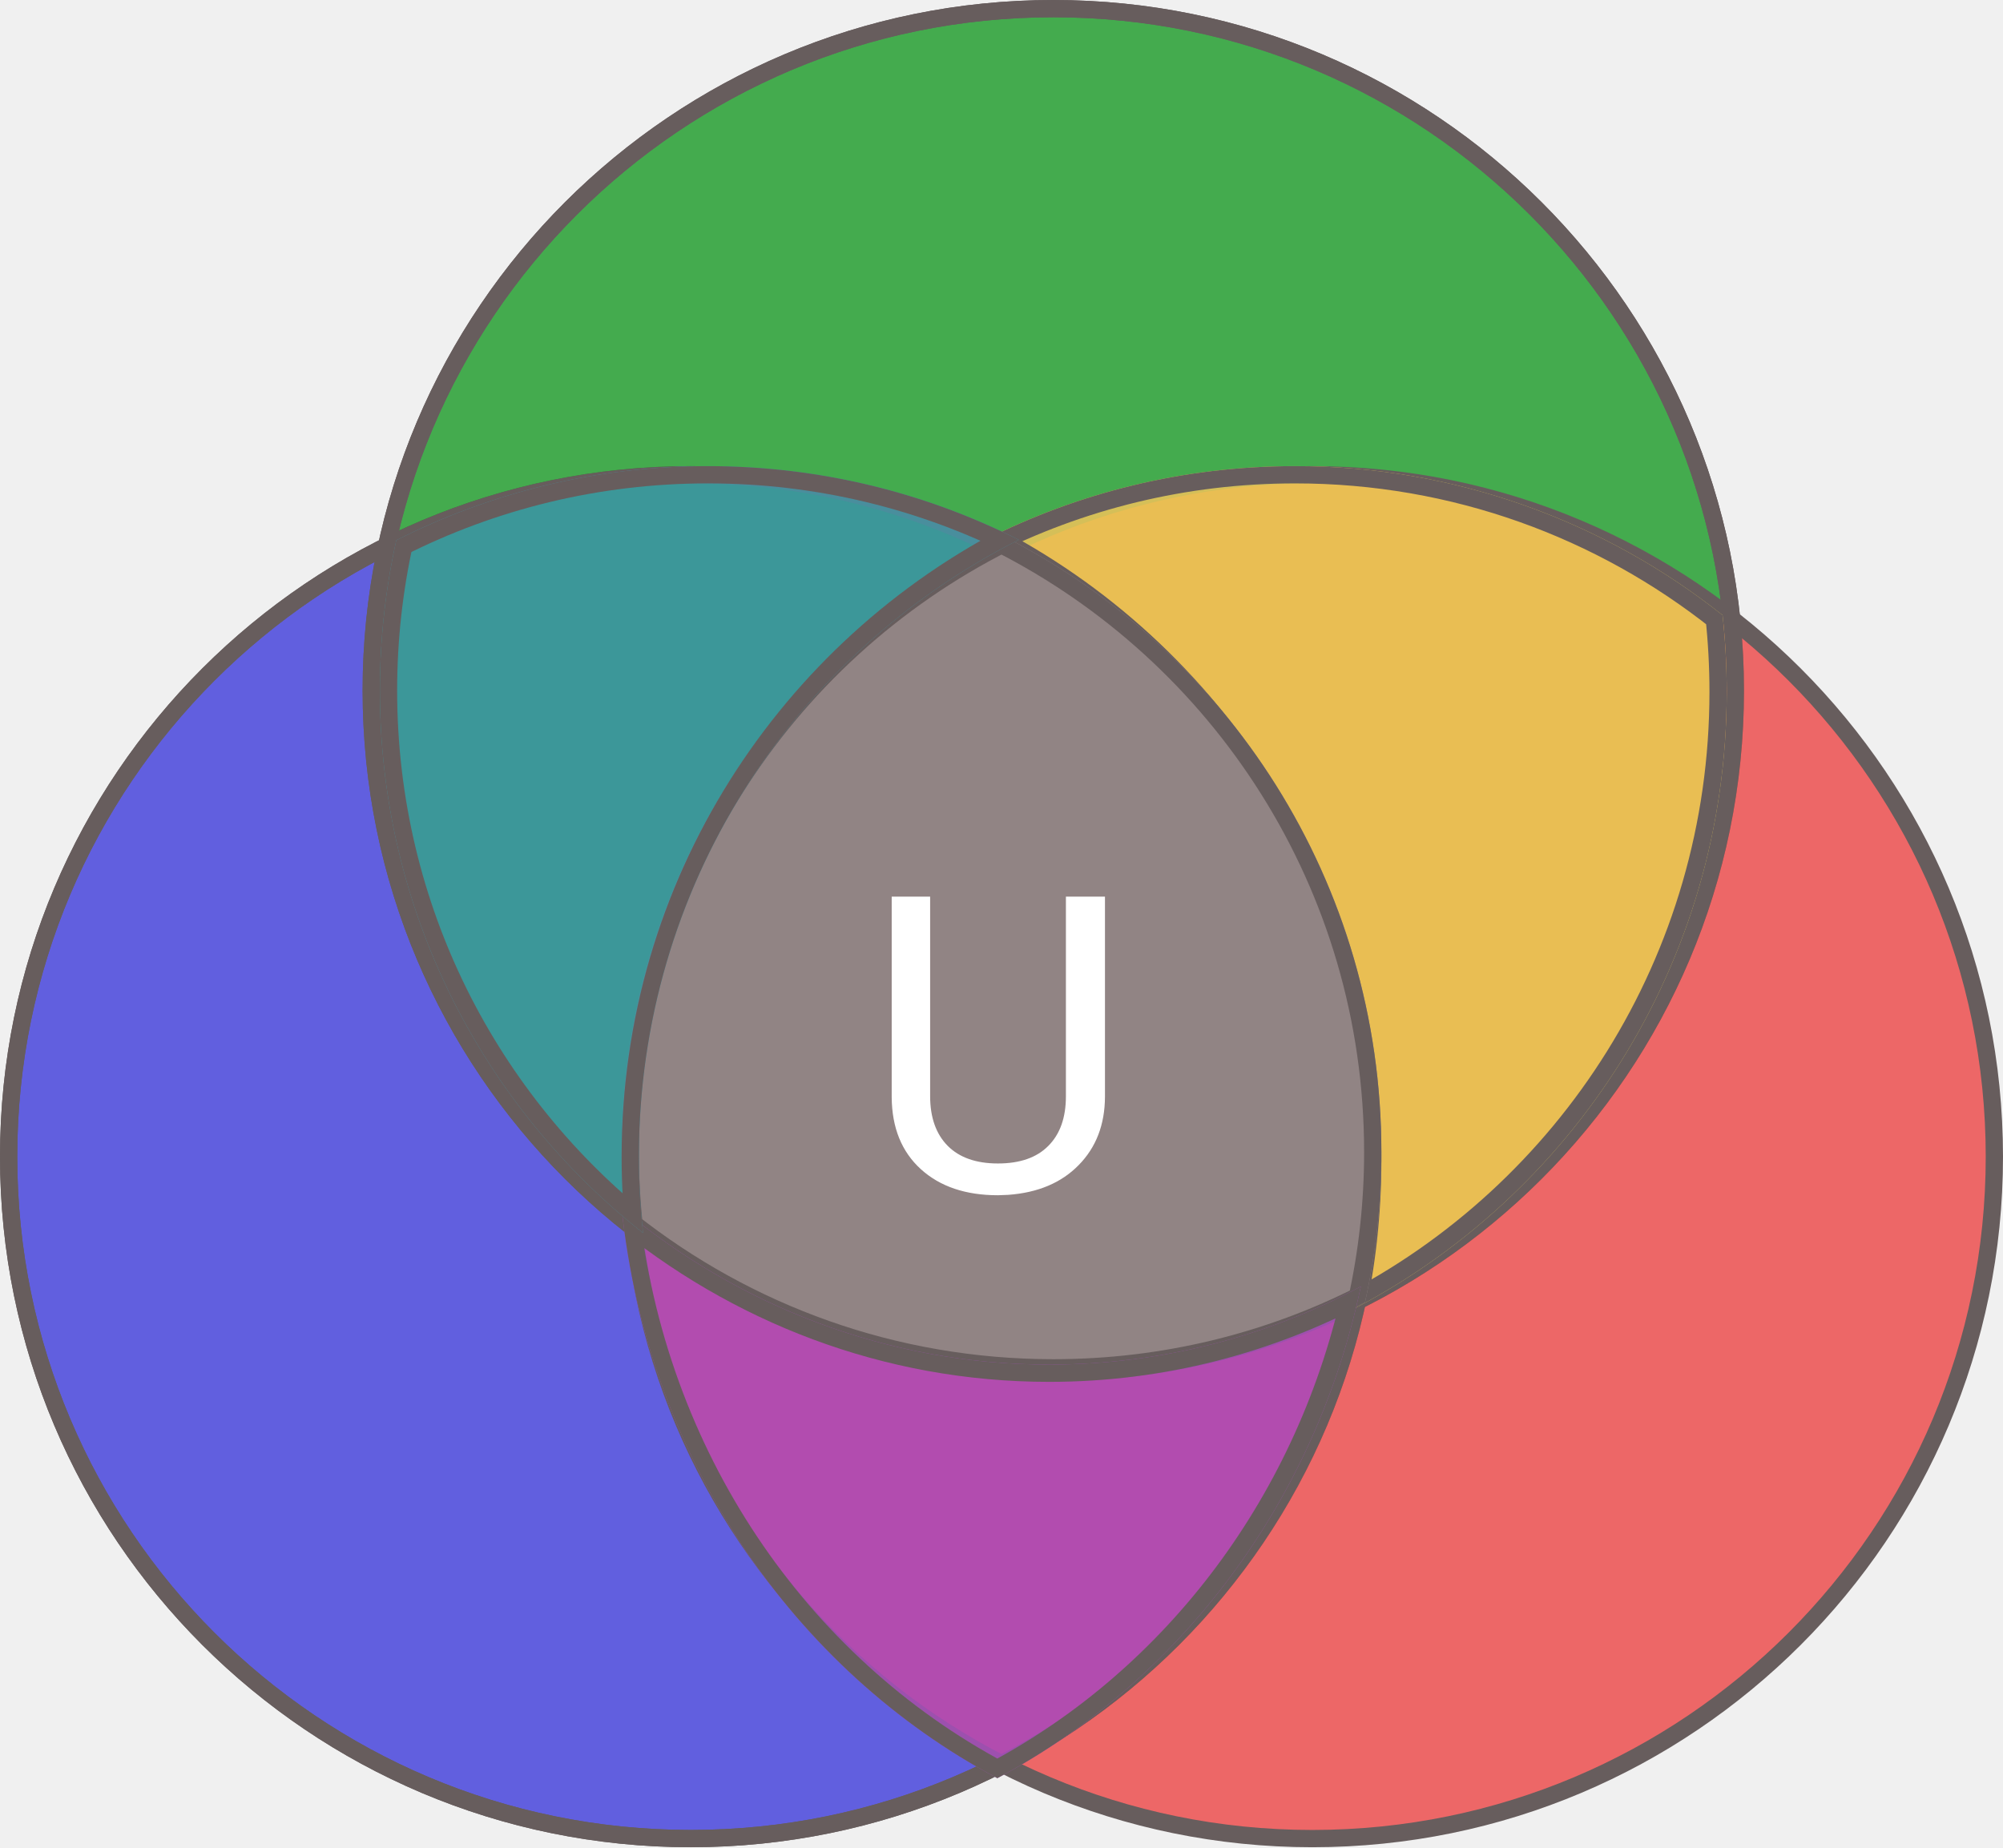
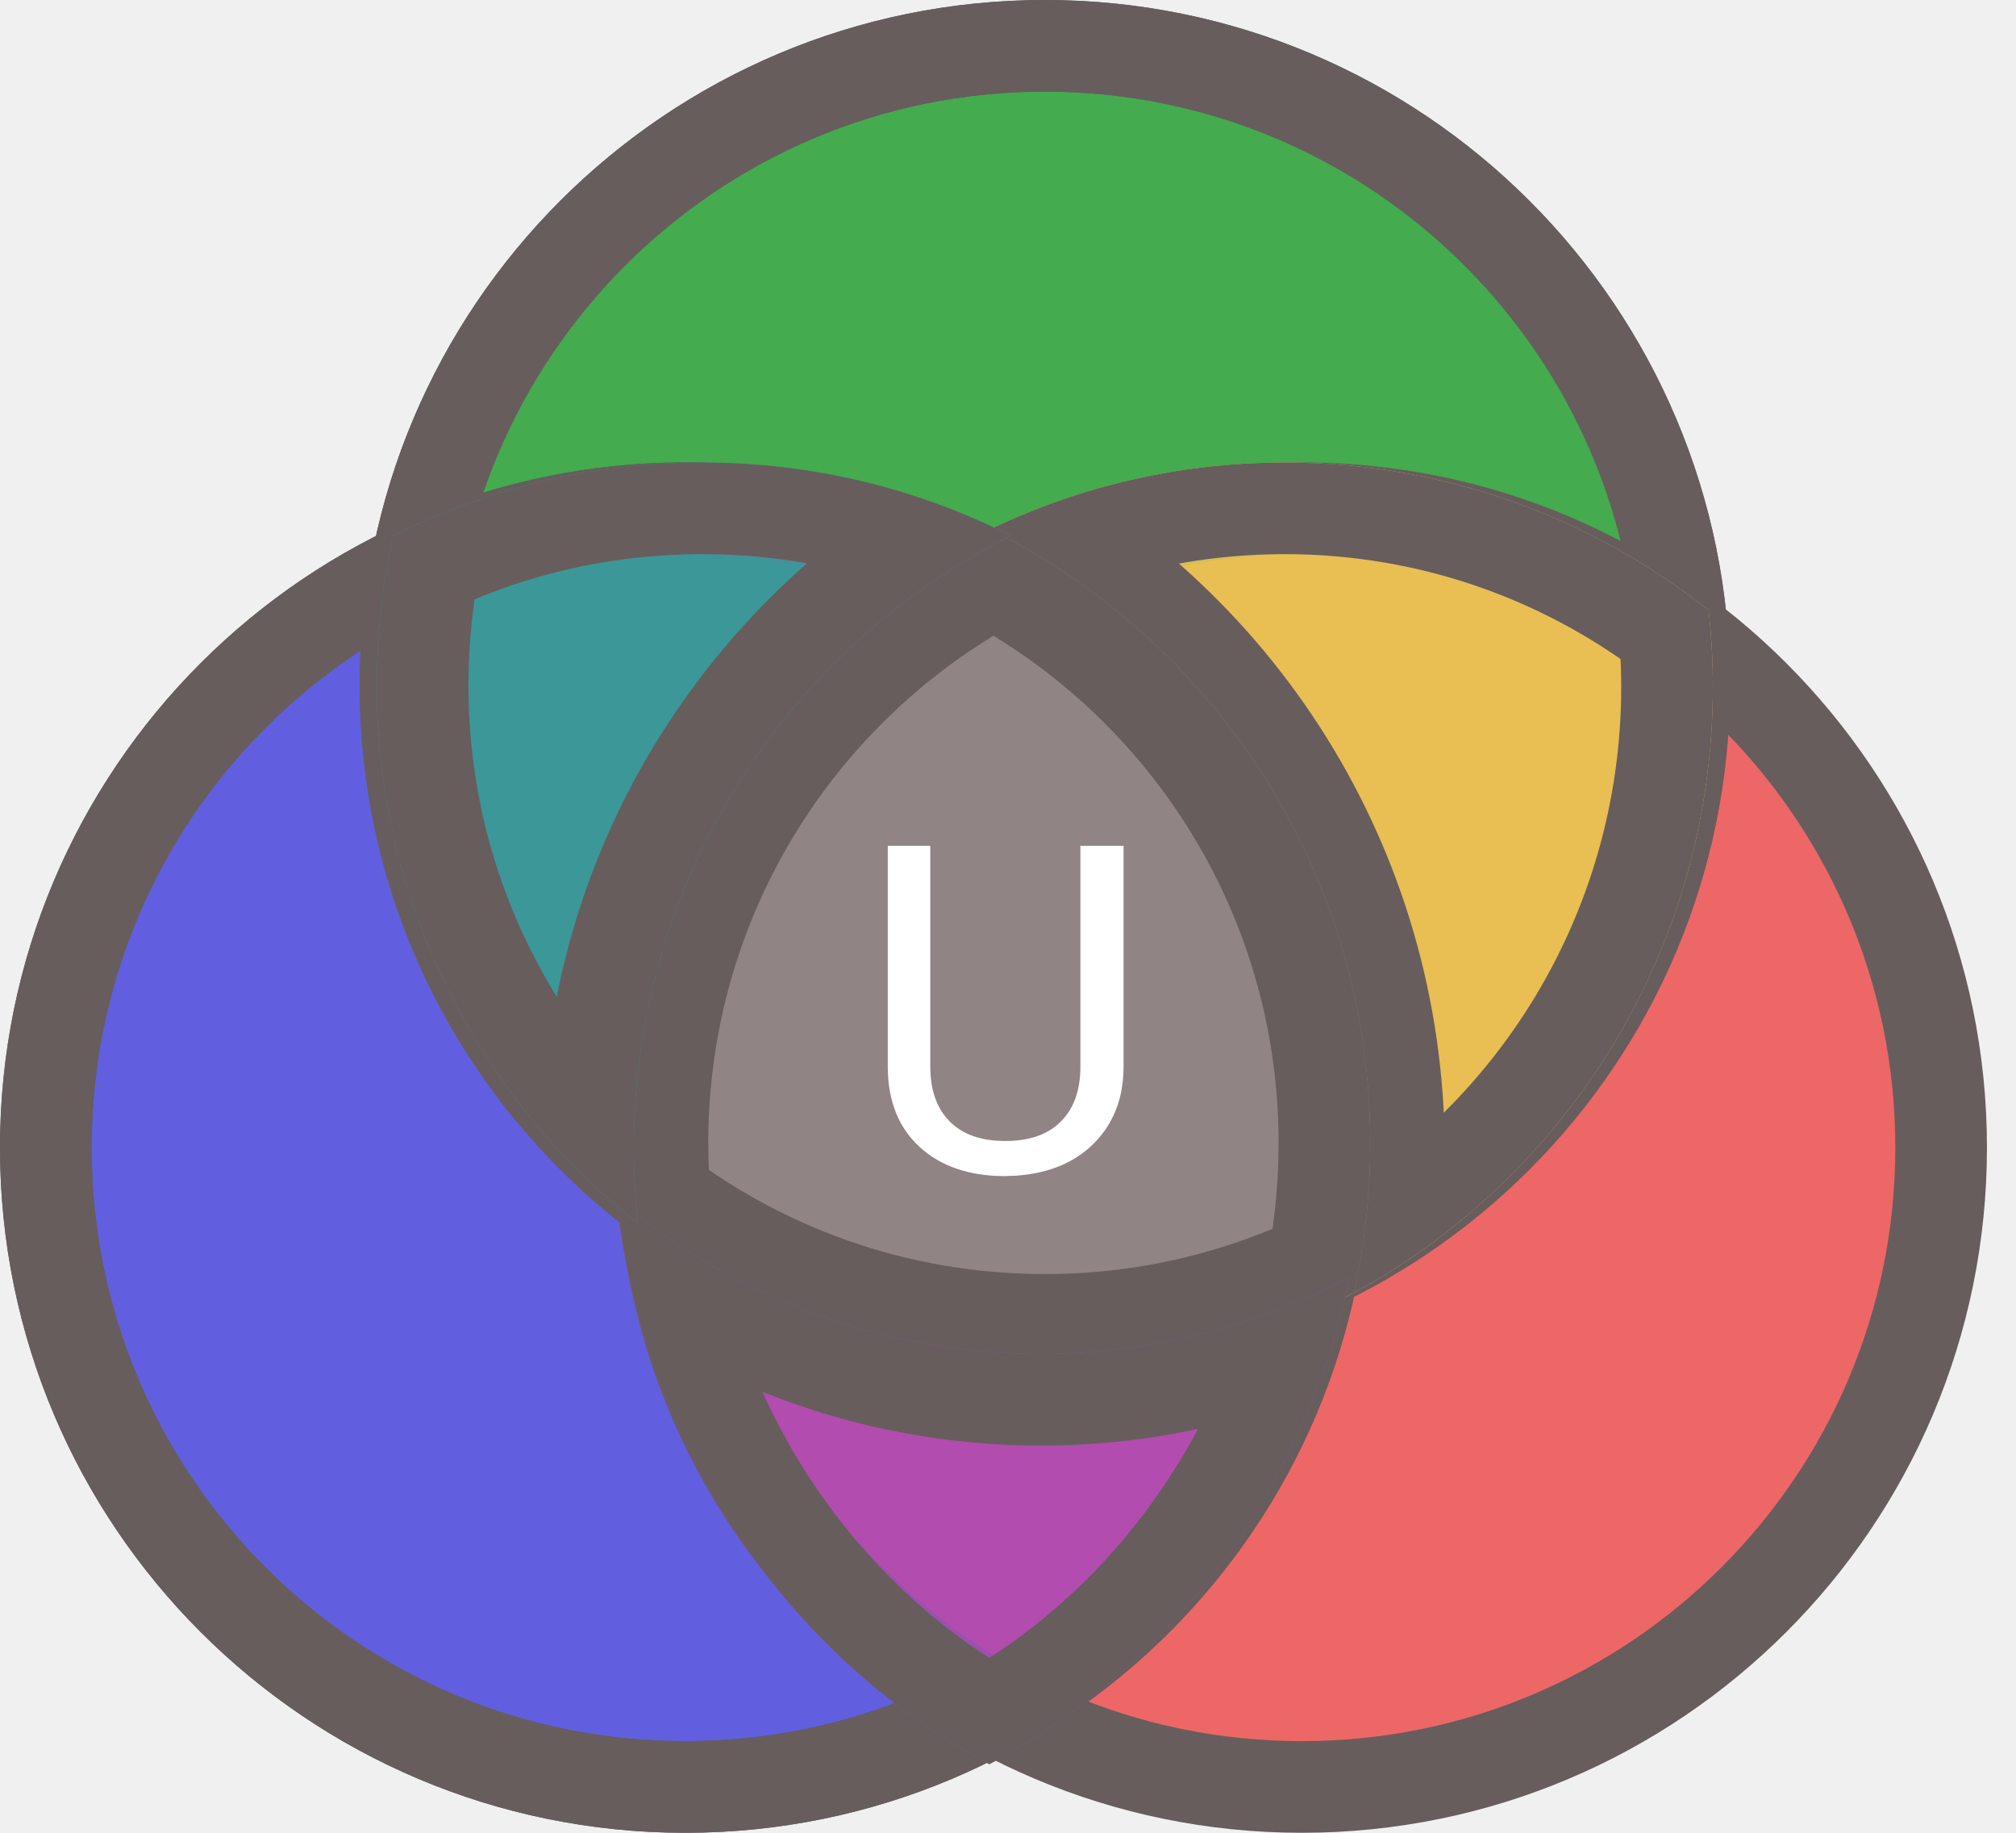
- <svg xmlns="http://www.w3.org/2000/svg" width="116" height="107" viewBox="0 0 116 107" fill="none">
-   <circle cx="40" cy="67" r="39.5" fill="#3E3BDB" fill-opacity="0.8" stroke="#675D5D" />
-   <circle cx="61" cy="40" r="39.5" fill="#199A26" fill-opacity="0.8" stroke="#675D5D" />
-   <circle cx="76" cy="67" r="39.5" fill="#EC4545" fill-opacity="0.8" stroke="#675D5D" />
-   <circle cx="61" cy="40" r="39.5" stroke="#675D5D" />
-   <circle cx="40" cy="67" r="39.5" stroke="#675D5D" />
+ <svg xmlns="http://www.w3.org/2000/svg" width="22" height="20" viewBox="0 0 22 20" fill="none">
+   <circle cx="7.477" cy="12.523" r="6.977" fill="#3E3BDB" fill-opacity="0.8" stroke="#675D5D" />
+   <circle cx="11.402" cy="7.477" r="6.977" fill="#199A26" fill-opacity="0.8" stroke="#675D5D" />
+   <circle cx="14.206" cy="12.523" r="6.977" fill="#EC4545" fill-opacity="0.8" stroke="#675D5D" />
+   <circle cx="11.402" cy="7.477" r="6.977" stroke="#675D5D" />
+   <circle cx="7.477" cy="12.523" r="6.977" stroke="#675D5D" />
  <mask id="path-6-inside-1" fill="white">
-     <path fill-rule="evenodd" clip-rule="evenodd" d="M78.05 76C78.672 73.18 79 70.25 79 67.242C79 51.531 70.05 37.922 57 31.295C62.41 28.547 68.526 27 75 27C84.349 27 92.948 30.227 99.759 35.633C99.918 37.093 100 38.576 100 40.079C100 55.77 91.073 69.364 78.05 76Z" />
+     <path fill-rule="evenodd" clip-rule="evenodd" d="M14.589 14.206C14.705 13.679 14.766 13.131 14.766 12.569C14.766 9.632 13.094 7.088 10.654 5.85C11.665 5.336 12.809 5.047 14.019 5.047C15.766 5.047 17.373 5.65 18.646 6.66C18.676 6.933 18.692 7.211 18.692 7.491C18.692 10.424 17.023 12.965 14.589 14.206Z" />
  </mask>
-   <path fill-rule="evenodd" clip-rule="evenodd" d="M78.05 76C78.672 73.18 79 70.25 79 67.242C79 51.531 70.05 37.922 57 31.295C62.41 28.547 68.526 27 75 27C84.349 27 92.948 30.227 99.759 35.633C99.918 37.093 100 38.576 100 40.079C100 55.77 91.073 69.364 78.05 76Z" fill="#F0D756" fill-opacity="0.8" />
-   <path d="M78.05 76L77.073 75.785L76.617 77.852L78.504 76.891L78.05 76ZM57 31.295L56.547 30.403L54.791 31.295L56.547 32.187L57 31.295ZM99.759 35.633L100.753 35.525L100.707 35.109L100.38 34.85L99.759 35.633ZM78 67.242C78 70.177 77.68 73.035 77.073 75.785L79.026 76.215C79.664 73.326 80 70.323 80 67.242H78ZM56.547 32.187C69.273 38.649 78 51.919 78 67.242H80C80 51.142 70.828 37.195 57.453 30.403L56.547 32.187ZM75 26C68.364 26 62.094 27.586 56.547 30.403L57.453 32.187C62.726 29.509 68.687 28 75 28V26ZM100.38 34.85C93.4 29.308 84.583 26 75 26V28C84.114 28 92.497 31.145 99.137 36.416L100.38 34.85ZM101 40.079C101 38.54 100.916 37.02 100.753 35.525L98.765 35.742C98.92 37.165 99 38.612 99 40.079H101ZM78.504 76.891C91.851 70.089 101 56.158 101 40.079H99C99 55.382 90.295 68.638 77.596 75.109L78.504 76.891Z" fill="#675D5D" mask="url(#path-6-inside-1)" />
+   <path fill-rule="evenodd" clip-rule="evenodd" d="M14.589 14.206C14.705 13.679 14.766 13.131 14.766 12.569C14.766 9.632 13.094 7.088 10.654 5.85C11.665 5.336 12.809 5.047 14.019 5.047C15.766 5.047 17.373 5.65 18.646 6.66C18.676 6.933 18.692 7.211 18.692 7.491C18.692 10.424 17.023 12.965 14.589 14.206Z" fill="#F0D756" fill-opacity="0.8" />
+   <path d="M14.589 14.206L13.612 13.99L13.156 16.058L15.043 15.097L14.589 14.206ZM10.654 5.85L10.201 4.958L8.446 5.85L10.201 6.741L10.654 5.85ZM18.646 6.66L19.641 6.552L19.595 6.137L19.268 5.877L18.646 6.66ZM13.766 12.569C13.766 13.058 13.713 13.534 13.612 13.99L15.565 14.421C15.697 13.824 15.766 13.204 15.766 12.569H13.766ZM10.201 6.741C12.316 7.815 13.766 10.021 13.766 12.569H15.766C15.766 9.243 13.871 6.362 11.107 4.958L10.201 6.741ZM14.019 4.047C12.647 4.047 11.35 4.375 10.201 4.958L11.107 6.741C11.981 6.297 12.97 6.047 14.019 6.047V4.047ZM19.268 5.877C17.825 4.732 16 4.047 14.019 4.047V6.047C15.532 6.047 16.922 6.568 18.025 7.444L19.268 5.877ZM19.692 7.491C19.692 7.174 19.674 6.861 19.641 6.552L17.652 6.769C17.678 7.006 17.692 7.247 17.692 7.491H19.692ZM15.043 15.097C17.801 13.691 19.692 10.812 19.692 7.491H17.692C17.692 10.036 16.245 12.239 14.135 13.315L15.043 15.097Z" fill="#675D5D" mask="url(#path-6-inside-1)" />
  <mask id="path-8-inside-2" fill="white">
-     <path fill-rule="evenodd" clip-rule="evenodd" d="M79.05 75.436C79.672 72.634 80 69.721 80 66.731C80 51.114 71.05 37.587 58 31C44.95 37.587 36 51.114 36 66.731C36 68.224 36.082 69.699 36.241 71.15C43.052 76.524 51.651 79.731 61 79.731C67.494 79.731 73.627 78.183 79.05 75.436Z" />
+     <path fill-rule="evenodd" clip-rule="evenodd" d="M14.776 14.1C14.892 13.576 14.953 13.032 14.953 12.473C14.953 9.554 13.28 7.026 10.841 5.794C8.402 7.026 6.729 9.554 6.729 12.473C6.729 12.752 6.744 13.028 6.774 13.299C8.047 14.303 9.654 14.903 11.402 14.903C12.616 14.903 13.762 14.614 14.776 14.1Z" />
  </mask>
-   <path fill-rule="evenodd" clip-rule="evenodd" d="M79.05 75.436C79.672 72.634 80 69.721 80 66.731C80 51.114 71.05 37.587 58 31C44.95 37.587 36 51.114 36 66.731C36 68.224 36.082 69.699 36.241 71.15C43.052 76.524 51.651 79.731 61 79.731C67.494 79.731 73.627 78.183 79.05 75.436Z" fill="#918484" />
-   <path d="M79.05 75.436L79.502 76.329L79.924 76.115L80.026 75.653L79.05 75.436ZM58 31L58.451 30.107L58 29.88L57.549 30.107L58 31ZM36.241 71.15L35.247 71.259L35.293 71.675L35.622 71.935L36.241 71.15ZM79 66.731C79 69.647 78.68 72.488 78.074 75.22L80.026 75.653C80.664 72.78 81 69.794 81 66.731H79ZM57.549 31.893C70.276 38.316 79 51.506 79 66.731H81C81 50.722 71.825 36.858 58.451 30.107L57.549 31.893ZM57.549 30.107C44.175 36.858 35 50.722 35 66.731H37C37 51.506 45.724 38.316 58.451 31.893L57.549 30.107ZM35 66.731C35 68.261 35.084 69.772 35.247 71.259L37.235 71.04C37.08 69.626 37 68.188 37 66.731H35ZM35.622 71.935C42.602 77.443 51.419 80.731 61 80.731V78.731C51.884 78.731 43.501 75.604 36.861 70.365L35.622 71.935ZM61 80.731C67.655 80.731 73.942 79.144 79.502 76.329L78.598 74.544C73.312 77.222 67.334 78.731 61 78.731V80.731Z" fill="#675D5D" mask="url(#path-8-inside-2)" />
+   <path fill-rule="evenodd" clip-rule="evenodd" d="M14.776 14.1C14.892 13.576 14.953 13.032 14.953 12.473C14.953 9.554 13.28 7.026 10.841 5.794C8.402 7.026 6.729 9.554 6.729 12.473C6.729 12.752 6.744 13.028 6.774 13.299C8.047 14.303 9.654 14.903 11.402 14.903C12.616 14.903 13.762 14.614 14.776 14.1Z" fill="#918484" />
+   <path d="M14.776 14.1L15.228 14.992L15.649 14.779L15.752 14.317L14.776 14.1ZM10.841 5.794L11.292 4.902L10.841 4.674L10.39 4.902L10.841 5.794ZM6.774 13.299L5.78 13.408L5.826 13.825L6.155 14.084L6.774 13.299ZM13.953 12.473C13.953 12.959 13.9 13.431 13.8 13.884L15.752 14.317C15.884 13.722 15.953 13.105 15.953 12.473H13.953ZM10.39 6.687C12.506 7.755 13.953 9.946 13.953 12.473H15.953C15.953 9.162 14.055 6.296 11.292 4.902L10.39 6.687ZM10.39 4.902C7.627 6.296 5.729 9.162 5.729 12.473H7.729C7.729 9.946 9.176 7.755 11.292 6.687L10.39 4.902ZM5.729 12.473C5.729 12.789 5.746 13.101 5.78 13.408L7.768 13.19C7.742 12.955 7.729 12.716 7.729 12.473H5.729ZM6.155 14.084C7.598 15.223 9.422 15.903 11.402 15.903V13.903C9.887 13.903 8.496 13.384 7.394 12.514L6.155 14.084ZM11.402 15.903C12.776 15.903 14.077 15.575 15.228 14.992L14.324 13.208C13.447 13.652 12.455 13.903 11.402 13.903V15.903Z" fill="#675D5D" mask="url(#path-8-inside-2)" />
  <mask id="path-10-inside-3" fill="white">
-     <path fill-rule="evenodd" clip-rule="evenodd" d="M78.809 74.518C73.386 77.413 67.253 79.044 60.759 79.044C51.41 79.044 42.81 75.664 36 70C37.508 84.462 45.956 96.722 57.759 103C68.311 97.387 76.182 86.992 78.809 74.518Z" />
+     <path fill-rule="evenodd" clip-rule="evenodd" d="M14.731 13.929C13.717 14.47 12.571 14.775 11.357 14.775C9.609 14.775 8.002 14.143 6.729 13.084C7.011 15.787 8.59 18.079 10.796 19.252C12.768 18.203 14.24 16.26 14.731 13.929Z" />
  </mask>
-   <path fill-rule="evenodd" clip-rule="evenodd" d="M78.809 74.518C73.386 77.413 67.253 79.044 60.759 79.044C51.41 79.044 42.81 75.664 36 70C37.508 84.462 45.956 96.722 57.759 103C68.311 97.387 76.182 86.992 78.809 74.518Z" fill="#AA4CC1" fill-opacity="0.8" />
-   <path d="M78.809 74.518L79.787 74.724L80.229 72.626L78.338 73.636L78.809 74.518ZM36 70L36.639 69.231L34.751 67.66L35.005 70.104L36 70ZM57.759 103L57.289 103.883L57.759 104.133L58.228 103.883L57.759 103ZM78.338 73.636C73.055 76.456 67.083 78.044 60.759 78.044V80.044C67.423 80.044 73.717 78.37 79.28 75.4L78.338 73.636ZM60.759 78.044C51.657 78.044 43.281 74.754 36.639 69.231L35.361 70.769C42.34 76.573 51.163 80.044 60.759 80.044V78.044ZM35.005 70.104C36.547 84.889 45.187 97.445 57.289 103.883L58.228 102.117C46.725 95.998 38.469 84.034 36.995 69.896L35.005 70.104ZM58.228 103.883C69.048 98.127 77.101 87.481 79.787 74.724L77.83 74.312C75.263 86.504 67.573 96.647 57.289 102.117L58.228 103.883Z" fill="#675D5D" mask="url(#path-10-inside-3)" />
+   <path fill-rule="evenodd" clip-rule="evenodd" d="M14.731 13.929C13.717 14.47 12.571 14.775 11.357 14.775C9.609 14.775 8.002 14.143 6.729 13.084C7.011 15.787 8.59 18.079 10.796 19.252C12.768 18.203 14.24 16.26 14.731 13.929Z" fill="#AA4CC1" fill-opacity="0.8" />
+   <path d="M14.731 13.929L15.709 14.135L16.151 12.037L14.26 13.046L14.731 13.929ZM6.729 13.084L7.368 12.315L5.48 10.745L5.734 13.188L6.729 13.084ZM10.796 19.252L10.326 20.135L10.796 20.385L11.266 20.135L10.796 19.252ZM14.26 13.046C13.386 13.513 12.401 13.775 11.357 13.775V15.775C12.741 15.775 14.048 15.427 15.201 14.811L14.26 13.046ZM11.357 13.775C9.856 13.775 8.472 13.233 7.368 12.315L6.09 13.853C7.531 15.052 9.362 15.775 11.357 15.775V13.775ZM5.734 13.188C6.05 16.215 7.821 18.802 10.326 20.135L11.266 18.369C9.359 17.355 7.972 15.359 7.724 12.98L5.734 13.188ZM11.266 20.135C13.506 18.943 15.159 16.749 15.709 14.135L13.752 13.723C13.32 15.772 12.031 17.463 10.326 18.369L11.266 20.135Z" fill="#675D5D" mask="url(#path-10-inside-3)" />
  <mask id="path-12-inside-4" fill="white">
-     <path fill-rule="evenodd" clip-rule="evenodd" d="M41 27C34.506 27 28.373 28.548 22.95 31.294C22.328 34.097 22 37.01 22 40C22 52.743 27.959 64.094 37.241 71.419C37.082 69.968 37 68.493 37 67C37 51.383 45.95 37.856 59 31.269C53.59 28.538 47.474 27 41 27Z" />
+     <path fill-rule="evenodd" clip-rule="evenodd" d="M7.664 5.047C6.45 5.047 5.303 5.336 4.29 5.849C4.173 6.373 4.112 6.918 4.112 7.477C4.112 9.858 5.226 11.98 6.961 13.349C6.931 13.078 6.916 12.803 6.916 12.523C6.916 9.604 8.589 7.076 11.028 5.845C10.017 5.334 8.874 5.047 7.664 5.047Z" />
  </mask>
-   <path fill-rule="evenodd" clip-rule="evenodd" d="M41 27C34.506 27 28.373 28.548 22.95 31.294C22.328 34.097 22 37.01 22 40C22 52.743 27.959 64.094 37.241 71.419C37.082 69.968 37 68.493 37 67C37 51.383 45.95 37.856 59 31.269C53.59 28.538 47.474 27 41 27Z" fill="#419AAD" fill-opacity="0.8" />
-   <path d="M22.95 31.294L22.498 30.402L22.076 30.616L21.974 31.078L22.95 31.294ZM37.241 71.419L36.622 72.204L38.496 73.683L38.235 71.309L37.241 71.419ZM59 31.269L59.451 32.162L61.219 31.269L59.451 30.376L59 31.269ZM23.402 32.187C28.688 29.509 34.666 28 41 28V26C34.345 26 28.058 27.586 22.498 30.402L23.402 32.187ZM23 40C23 37.084 23.32 34.243 23.926 31.511L21.974 31.078C21.336 33.951 21 36.937 21 40H23ZM37.861 70.634C28.808 63.49 23 52.424 23 40H21C21 53.062 27.109 64.697 36.622 72.204L37.861 70.634ZM38.235 71.309C38.08 69.895 38 68.457 38 67H36C36 68.53 36.084 70.041 36.247 71.528L38.235 71.309ZM38 67C38 51.775 46.724 38.586 59.451 32.162L58.549 30.376C45.175 37.127 36 50.991 36 67H38ZM41 28C47.314 28 53.276 29.5 58.549 32.162L59.451 30.376C53.904 27.577 47.635 26 41 26V28Z" fill="#675D5D" mask="url(#path-12-inside-4)" />
-   <path d="M63.992 51.938V63.539C63.984 65.148 63.477 66.465 62.469 67.488C61.469 68.512 60.109 69.086 58.391 69.211L57.793 69.234C55.926 69.234 54.438 68.731 53.328 67.723C52.219 66.715 51.656 65.328 51.641 63.562V51.938H53.867V63.492C53.867 64.727 54.207 65.688 54.887 66.375C55.566 67.055 56.535 67.394 57.793 67.394C59.066 67.394 60.039 67.055 60.711 66.375C61.391 65.695 61.73 64.738 61.73 63.504V51.938H63.992Z" fill="white" />
+   <path fill-rule="evenodd" clip-rule="evenodd" d="M7.664 5.047C6.45 5.047 5.303 5.336 4.29 5.849C4.173 6.373 4.112 6.918 4.112 7.477C4.112 9.858 5.226 11.98 6.961 13.349C6.931 13.078 6.916 12.803 6.916 12.523C6.916 9.604 8.589 7.076 11.028 5.845C10.017 5.334 8.874 5.047 7.664 5.047Z" fill="#419AAD" fill-opacity="0.8" />
+   <path d="M4.29 5.849L3.838 4.957L3.416 5.171L3.313 5.633L4.29 5.849ZM6.961 13.349L6.342 14.134L8.216 15.613L7.955 13.24L6.961 13.349ZM11.028 5.845L11.479 6.737L13.247 5.845L11.479 4.952L11.028 5.845ZM4.742 6.742C5.618 6.297 6.61 6.047 7.664 6.047V4.047C6.289 4.047 4.988 4.375 3.838 4.957L4.742 6.742ZM5.112 7.477C5.112 6.991 5.165 6.519 5.266 6.066L3.313 5.633C3.182 6.227 3.112 6.844 3.112 7.477H5.112ZM7.58 12.564C6.075 11.377 5.112 9.539 5.112 7.477H3.112C3.112 10.178 4.376 12.584 6.342 14.134L7.58 12.564ZM7.955 13.24C7.929 13.005 7.916 12.766 7.916 12.523H5.916C5.916 12.839 5.933 13.151 5.967 13.459L7.955 13.24ZM7.916 12.523C7.916 9.996 9.363 7.805 11.479 6.737L10.577 4.952C7.814 6.347 5.916 9.212 5.916 12.523H7.916ZM7.664 6.047C8.714 6.047 9.703 6.296 10.577 6.737L11.479 4.952C10.331 4.373 9.034 4.047 7.664 4.047V6.047Z" fill="#675D5D" mask="url(#path-12-inside-4)" />
+   <path d="M12.261 9.23V11.647C12.259 11.983 12.153 12.257 11.944 12.47C11.735 12.683 11.452 12.803 11.094 12.829L10.969 12.834C10.58 12.834 10.27 12.729 10.039 12.519C9.808 12.309 9.691 12.02 9.688 11.652V9.23H10.152V11.638C10.152 11.895 10.222 12.095 10.364 12.238C10.505 12.38 10.707 12.451 10.969 12.451C11.235 12.451 11.437 12.38 11.577 12.238C11.719 12.097 11.79 11.897 11.79 11.64V9.23H12.261Z" fill="white" />
</svg>
